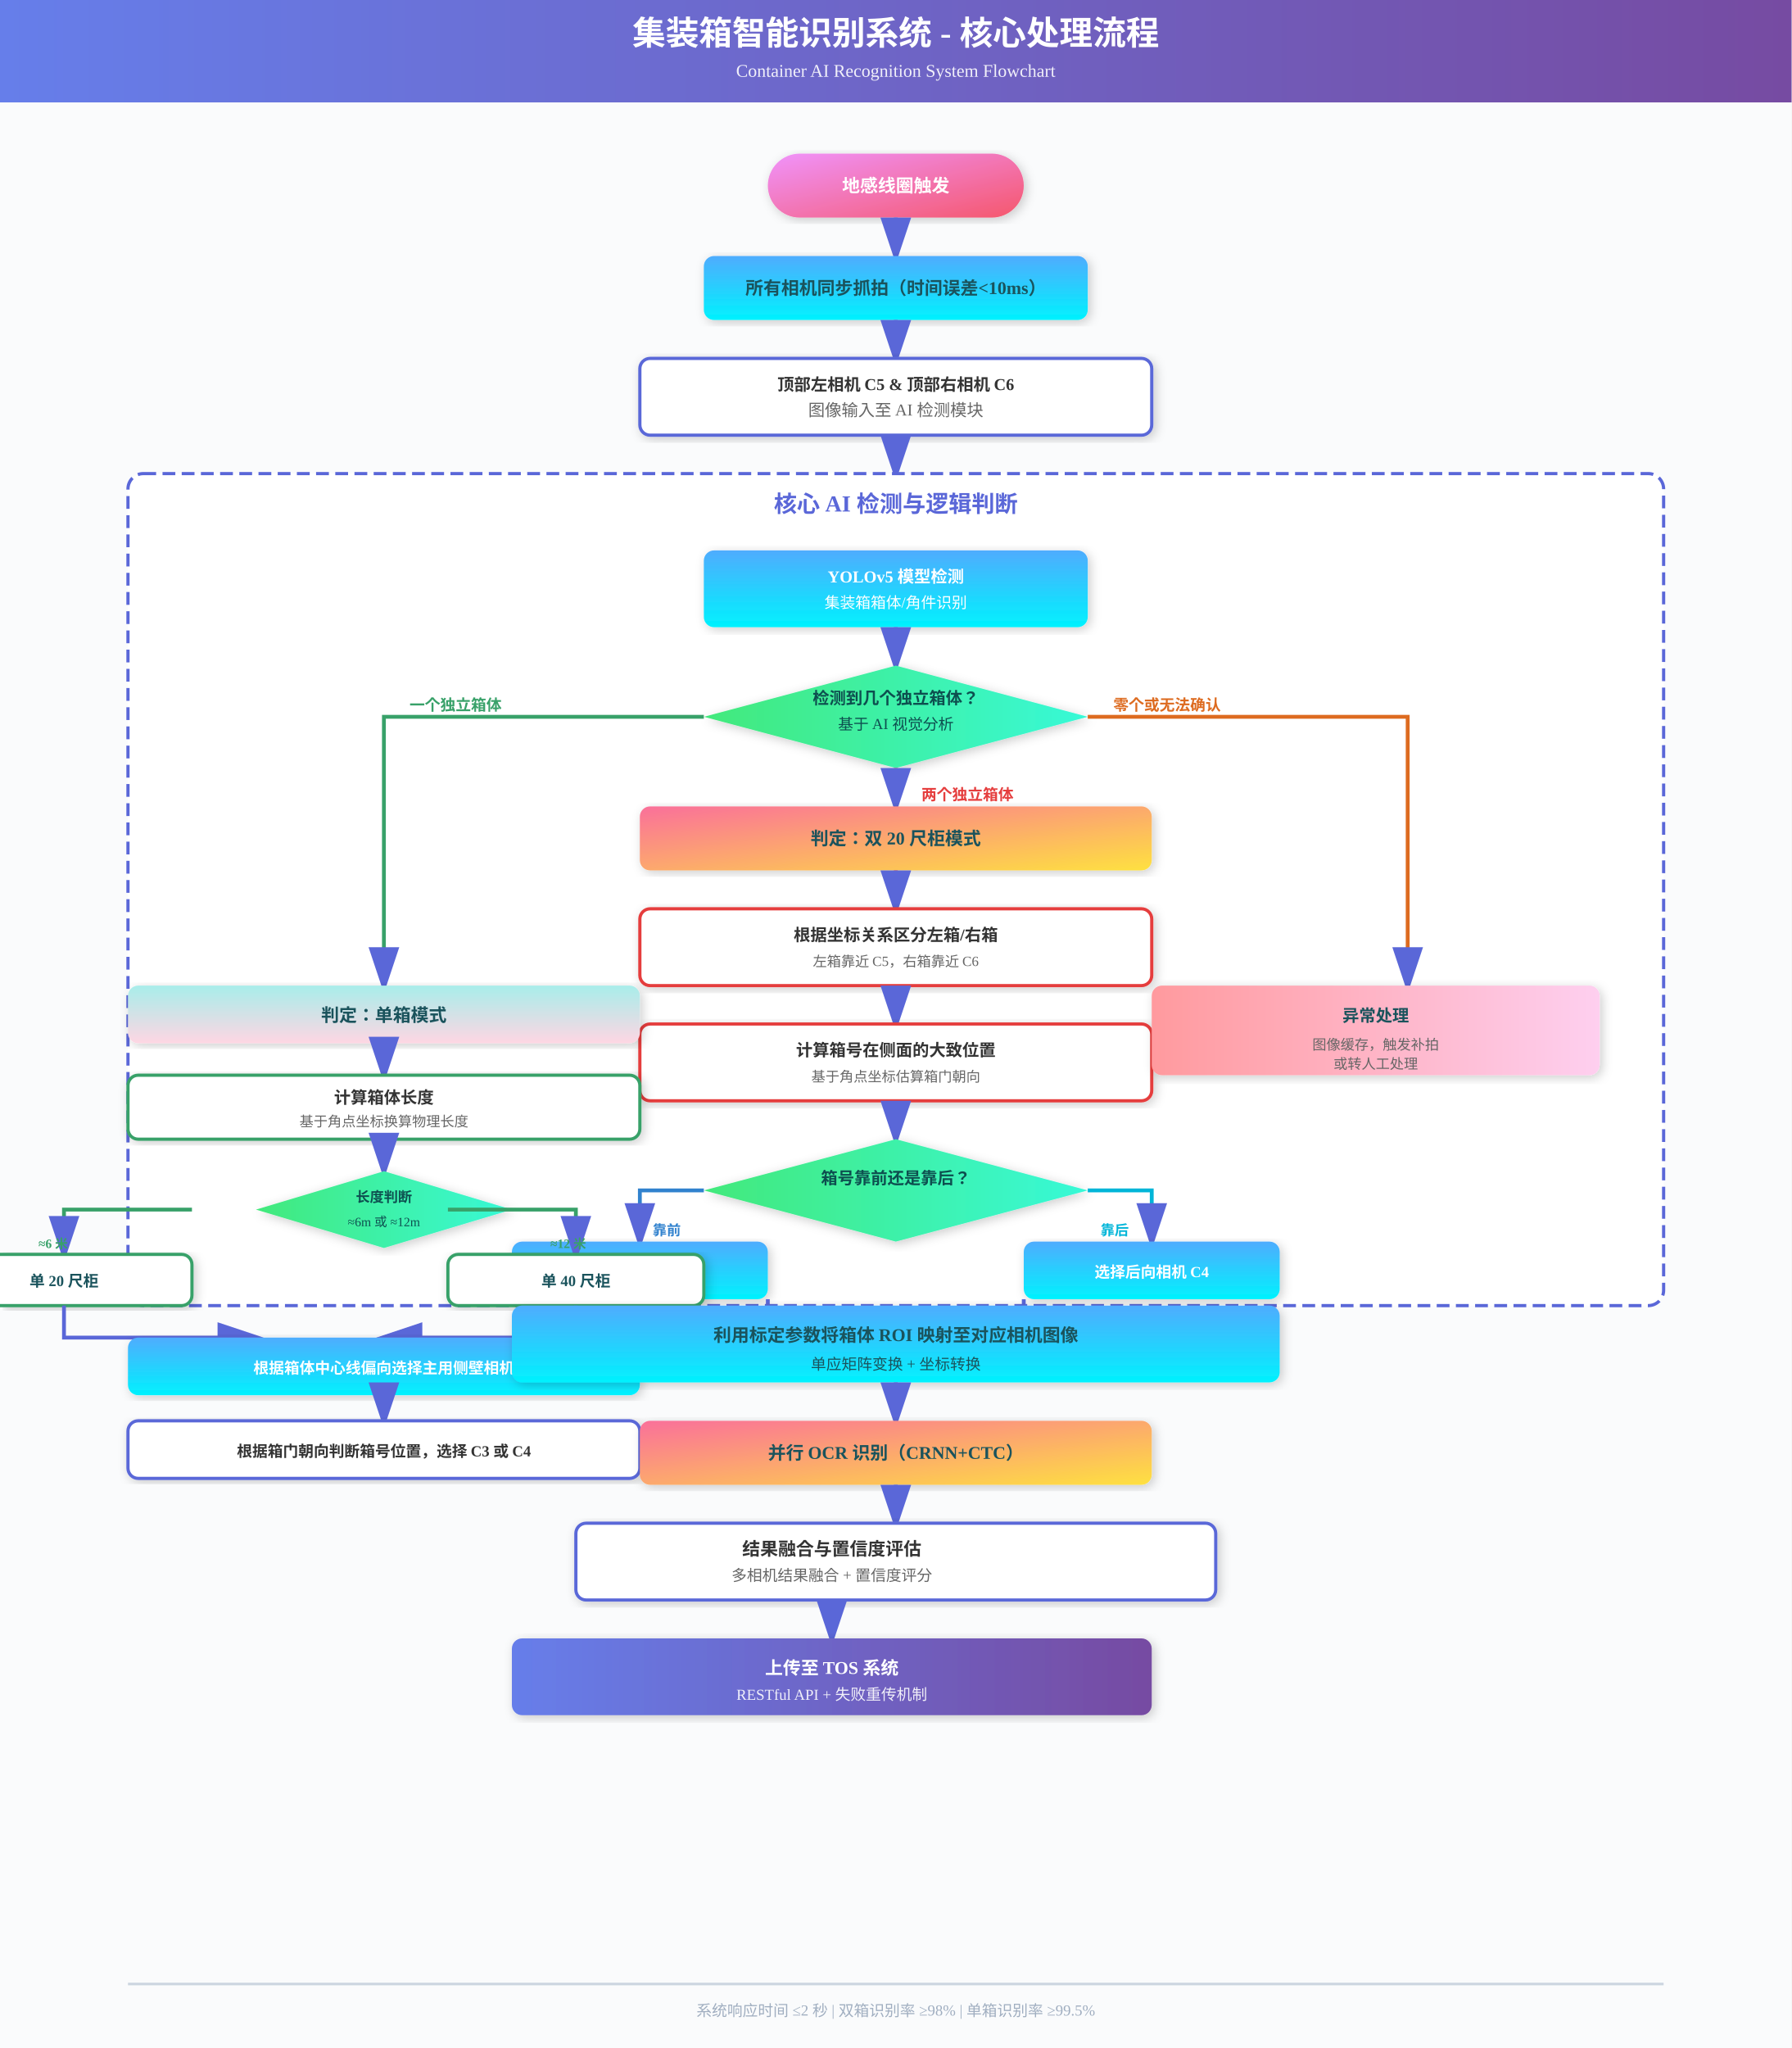
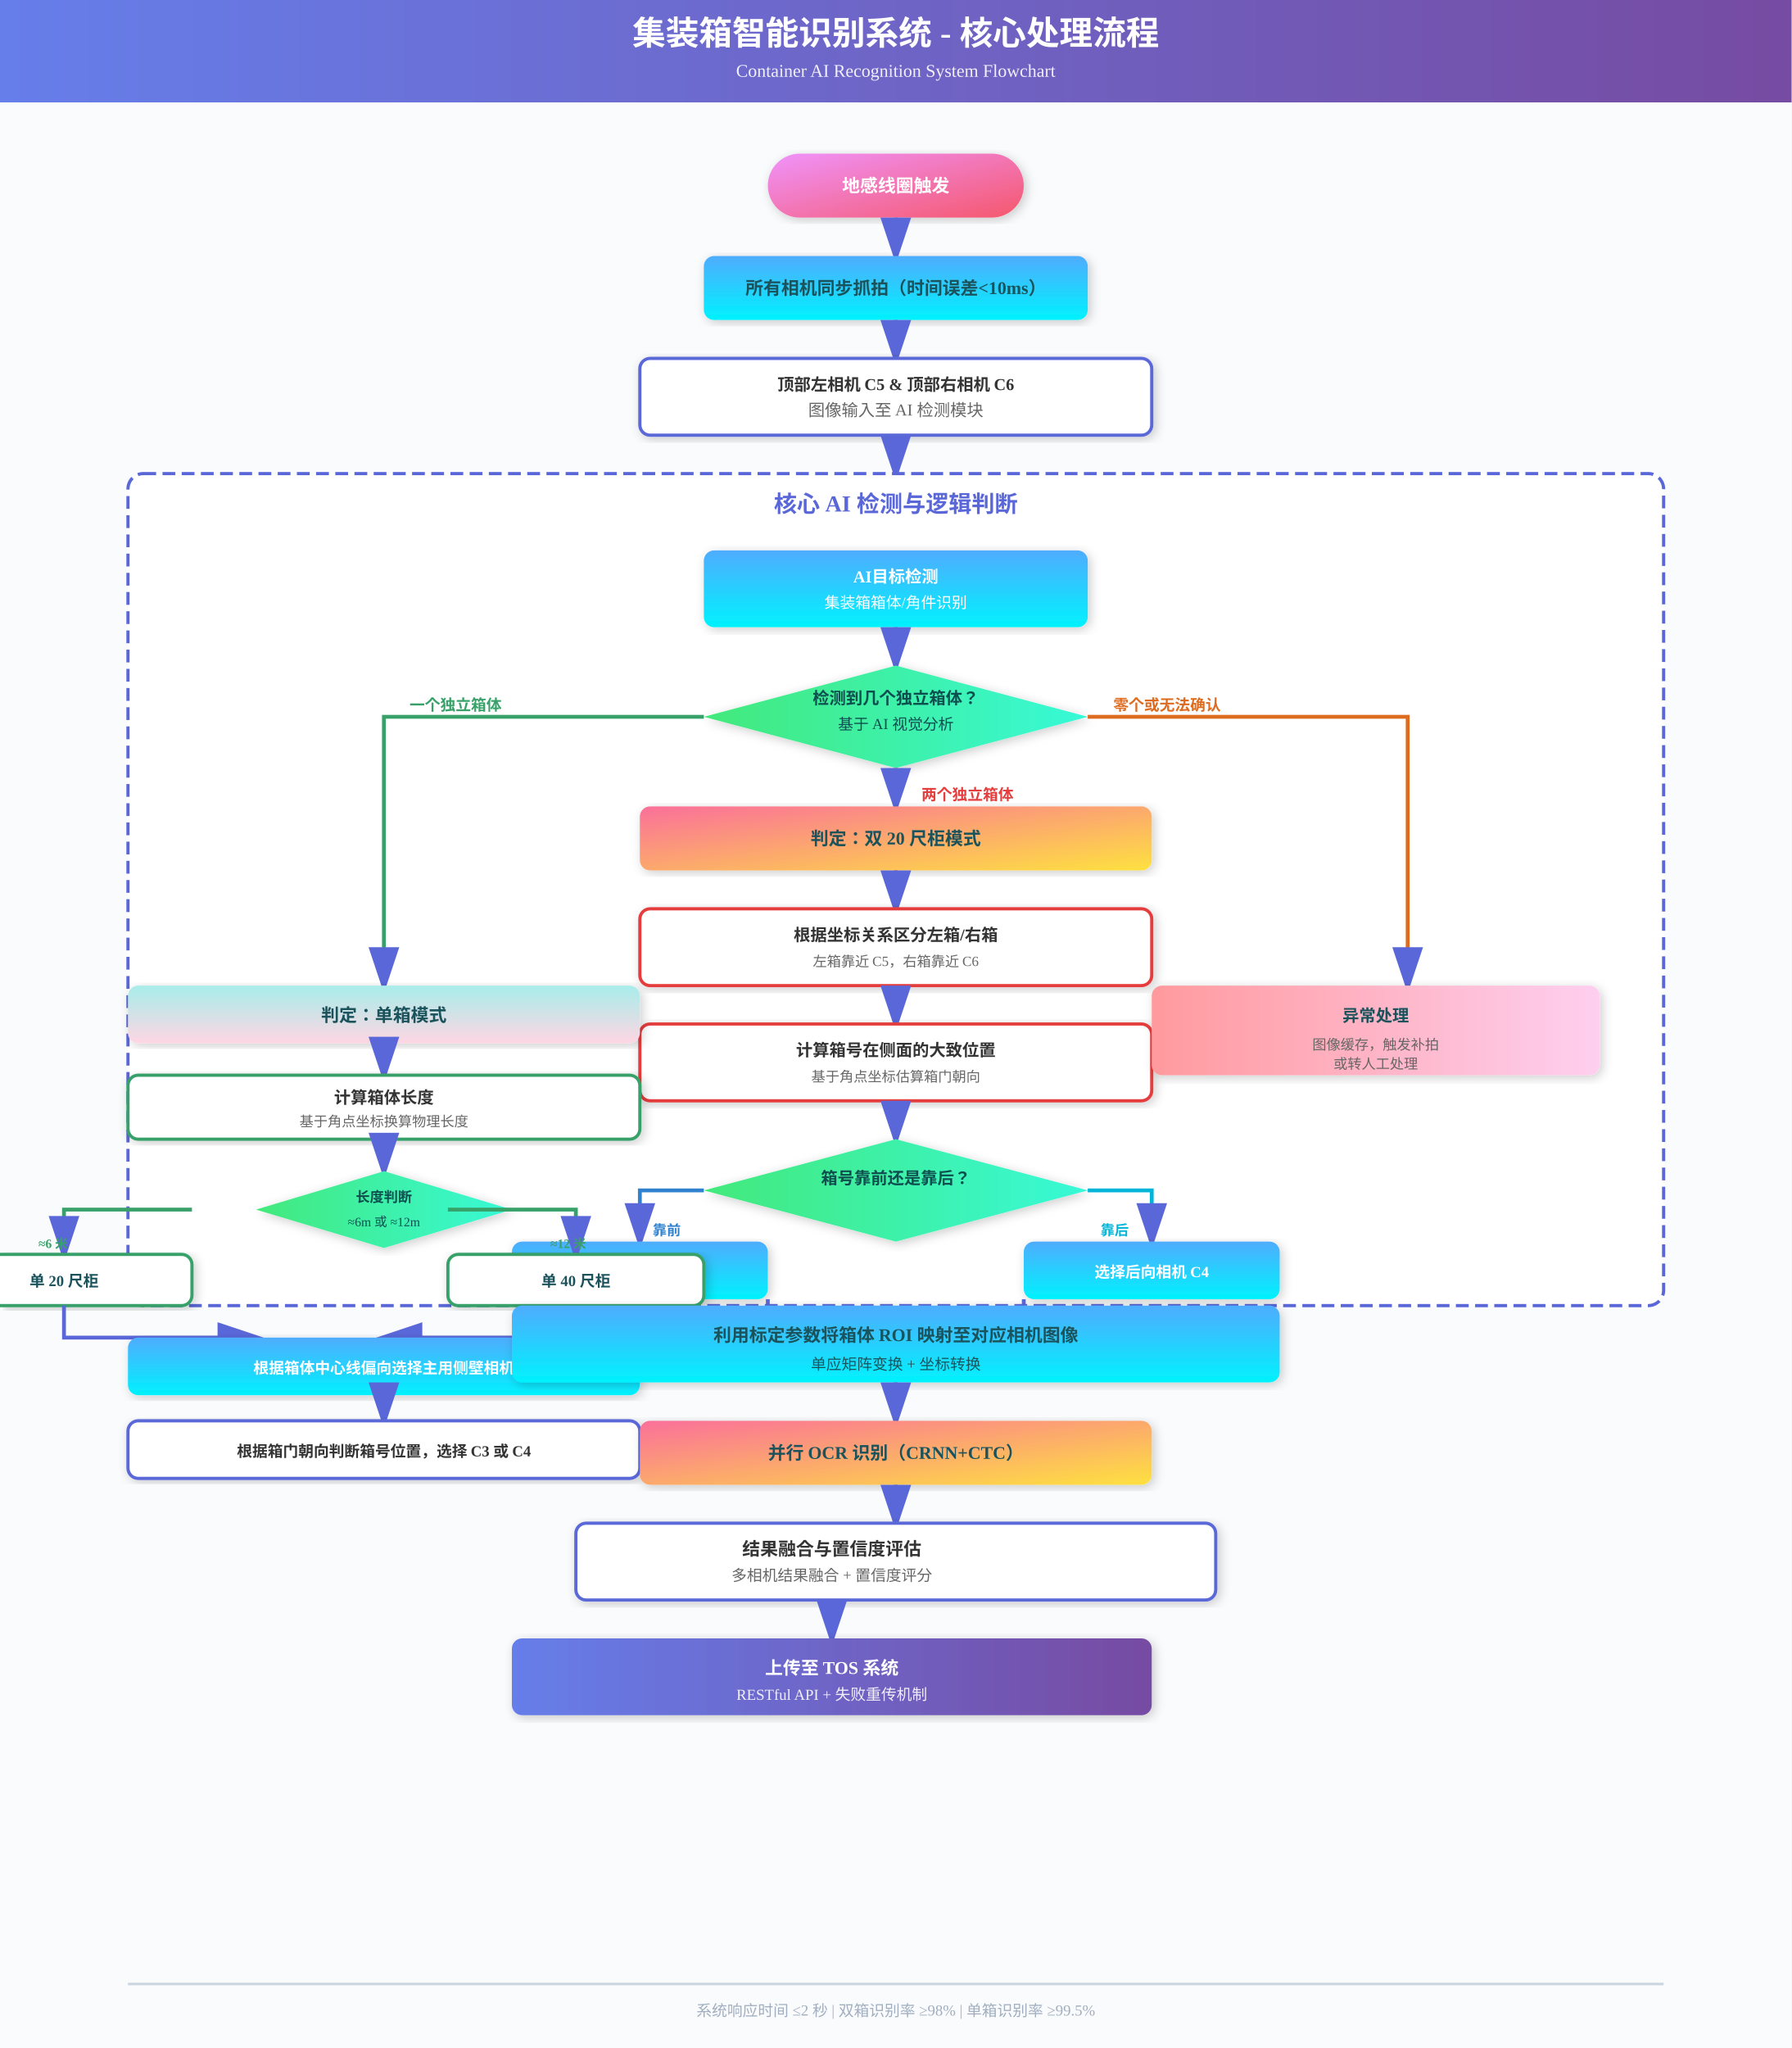
<svg xmlns="http://www.w3.org/2000/svg" width="1400" height="1600">
  <defs>
    <linearGradient id="titleGrad" x1="0%" y1="0%" x2="100%" y2="0%">
      <stop offset="0%" style="stop-color:#667eea;stop-opacity:1" />
      <stop offset="100%" style="stop-color:#764ba2;stop-opacity:1" />
    </linearGradient>
    <linearGradient id="startGrad" x1="0%" y1="0%" x2="100%" y2="100%">
      <stop offset="0%" style="stop-color:#f093fb;stop-opacity:1" />
      <stop offset="100%" style="stop-color:#f5576c;stop-opacity:1" />
    </linearGradient>
    <linearGradient id="processGrad" x1="0%" y1="0%" x2="0%" y2="100%">
      <stop offset="0%" style="stop-color:#4facfe;stop-opacity:1" />
      <stop offset="100%" style="stop-color:#00f2fe;stop-opacity:1" />
    </linearGradient>
    <linearGradient id="decisionGrad" x1="0%" y1="0%" x2="100%" y2="0%">
      <stop offset="0%" style="stop-color:#43e97b;stop-opacity:1" />
      <stop offset="100%" style="stop-color:#38f9d7;stop-opacity:1" />
    </linearGradient>
    <linearGradient id="dualGrad" x1="0%" y1="0%" x2="100%" y2="100%">
      <stop offset="0%" style="stop-color:#fa709a;stop-opacity:1" />
      <stop offset="100%" style="stop-color:#fee140;stop-opacity:1" />
    </linearGradient>
    <linearGradient id="singleGrad" x1="0%" y1="0%" x2="0%" y2="100%">
      <stop offset="0%" style="stop-color:#a8edea;stop-opacity:1" />
      <stop offset="100%" style="stop-color:#fed6e3;stop-opacity:1" />
    </linearGradient>
    <linearGradient id="errorGrad" x1="0%" y1="0%" x2="100%" y2="0%">
      <stop offset="0%" style="stop-color:#ff9a9e;stop-opacity:1" />
      <stop offset="100%" style="stop-color:#fecfef;stop-opacity:1" />
    </linearGradient>
    <filter id="shadow">
      <feDropShadow dx="2" dy="2" stdDeviation="4" flood-opacity="0.2" />
    </filter>
    <marker id="arrowHead" markerWidth="12" markerHeight="8" refX="10" refY="4" orient="auto">
      <polygon points="0 0, 12 4, 0 8" fill="#5a67d8" />
    </marker>
  </defs>
  <rect width="1400" height="1600" fill="#fafbfc" />
  <g transform="translate(0, 0)">
    <rect width="1400" height="80" fill="url(#titleGrad)" />
    <text x="700" y="35" text-anchor="middle" font-size="26" fill="white" font-weight="bold">
      集装箱智能识别系统 - 核心处理流程
    </text>
    <text x="700" y="60" text-anchor="middle" font-size="14" fill="rgba(255,255,255,0.9)">
      Container AI Recognition System Flowchart
    </text>
  </g>
  <g transform="translate(600, 120)">
    <rect x="0" y="0" width="200" height="50" rx="25" fill="url(#startGrad)" filter="url(#shadow)" />
    <text x="100" y="30" text-anchor="middle" font-size="14" fill="white" font-weight="bold">地感线圈触发</text>
  </g>
  <line x1="700" y1="170" x2="700" y2="200" stroke="#5a67d8" stroke-width="3" marker-end="url(#arrowHead)" />
  <g transform="translate(550, 200)">
    <rect x="0" y="0" width="300" height="50" rx="8" fill="url(#processGrad)" filter="url(#shadow)" />
    <text x="150" y="30" text-anchor="middle" font-size="14" fill="#1a535c" font-weight="bold">所有相机同步抓拍（时间误差&lt;10ms）</text>
  </g>
  <line x1="700" y1="250" x2="700" y2="280" stroke="#5a67d8" stroke-width="3" marker-end="url(#arrowHead)" />
  <g transform="translate(500, 280)">
    <rect x="0" y="0" width="400" height="60" rx="8" fill="white" stroke="#5a67d8" stroke-width="2.5" filter="url(#shadow)" />
    <text x="200" y="25" text-anchor="middle" font-size="13" fill="#333" font-weight="bold">顶部左相机 C5 &amp; 顶部右相机 C6</text>
    <text x="200" y="45" text-anchor="middle" font-size="13" fill="#666">图像输入至 AI 检测模块</text>
  </g>
  <line x1="700" y1="340" x2="700" y2="370" stroke="#5a67d8" stroke-width="3" marker-end="url(#arrowHead)" />
  <g transform="translate(100, 370)">
    <rect x="0" y="0" width="1200" height="650" rx="12" fill="white" stroke="#5a67d8" stroke-width="2.5" stroke-dasharray="10,5" />
    <text x="600" y="30" text-anchor="middle" font-size="18" fill="#5a67d8" font-weight="bold">核心 AI 检测与逻辑判断</text>
    <g transform="translate(450, 60)">
      <rect x="0" y="0" width="300" height="60" rx="8" fill="url(#processGrad)" filter="url(#shadow)" />
-       <text x="150" y="25" text-anchor="middle" font-size="13" fill="white" font-weight="bold">YOLOv5 模型检测</text>
+       <text x="150" y="25" text-anchor="middle" font-size="13" fill="white" font-weight="bold">AI目标检测</text>
      <text x="150" y="45" text-anchor="middle" font-size="12" fill="white">集装箱箱体/角件识别</text>
    </g>
    <line x1="600" y1="120" x2="600" y2="150" stroke="#5a67d8" stroke-width="3" marker-end="url(#arrowHead)" />
    <g transform="translate(450, 150)">
      <polygon points="150,0 300,40 150,80 0,40" fill="url(#decisionGrad)" filter="url(#shadow)" />
      <text x="150" y="30" text-anchor="middle" font-size="13" fill="#0d4f4f" font-weight="bold">检测到几个独立箱体？</text>
      <text x="150" y="50" text-anchor="middle" font-size="12" fill="#0d4f4f">基于 AI 视觉分析</text>
    </g>
    <line x1="600" y1="230" x2="600" y2="260" stroke="#e53e3e" stroke-width="3" marker-end="url(#arrowHead)" />
    <text x="620" y="255" font-size="12" fill="#e53e3e" font-weight="bold">两个独立箱体</text>
    <polyline points="450,190 200,190 200,400" fill="none" stroke="#38a169" stroke-width="3" marker-end="url(#arrowHead)" />
    <text x="220" y="185" font-size="12" fill="#38a169" font-weight="bold">一个独立箱体</text>
    <polyline points="750,190 1000,190 1000,400" fill="none" stroke="#dd6b20" stroke-width="3" marker-end="url(#arrowHead)" />
    <text x="770" y="185" font-size="12" fill="#dd6b20" font-weight="bold">零个或无法确认</text>
    <g transform="translate(400, 260)">
      <rect x="0" y="0" width="400" height="50" rx="8" fill="url(#dualGrad)" filter="url(#shadow)" />
      <text x="200" y="30" text-anchor="middle" font-size="14" fill="#1a535c" font-weight="bold">判定：双 20 尺柜模式</text>
      <line x1="200" y1="50" x2="200" y2="80" stroke="#e53e3e" stroke-width="3" marker-end="url(#arrowHead)" />
      <rect x="0" y="80" width="400" height="60" rx="8" fill="white" stroke="#e53e3e" stroke-width="2.5" filter="url(#shadow)" />
      <text x="200" y="105" text-anchor="middle" font-size="13" fill="#333" font-weight="bold">根据坐标关系区分左箱/右箱</text>
      <text x="200" y="125" text-anchor="middle" font-size="11" fill="#666">左箱靠近 C5，右箱靠近 C6</text>
      <line x1="200" y1="140" x2="200" y2="170" stroke="#e53e3e" stroke-width="3" marker-end="url(#arrowHead)" />
      <rect x="0" y="170" width="400" height="60" rx="8" fill="white" stroke="#e53e3e" stroke-width="2.5" filter="url(#shadow)" />
      <text x="200" y="195" text-anchor="middle" font-size="13" fill="#333" font-weight="bold">计算箱号在侧面的大致位置</text>
      <text x="200" y="215" text-anchor="middle" font-size="11" fill="#666">基于角点坐标估算箱门朝向</text>
      <line x1="200" y1="230" x2="200" y2="260" stroke="#e53e3e" stroke-width="3" marker-end="url(#arrowHead)" />
      <g transform="translate(50, 260)">
        <polygon points="150,0 300,40 150,80 0,40" fill="url(#decisionGrad)" filter="url(#shadow)" />
        <text x="150" y="35" text-anchor="middle" font-size="13" fill="#0d4f4f" font-weight="bold">箱号靠前还是靠后？</text>
      </g>
      <polyline points="50,300 0,300 0,340" fill="none" stroke="#3182ce" stroke-width="3" marker-end="url(#arrowHead)" />
      <text x="10" y="335" font-size="11" fill="#3182ce" font-weight="bold">靠前</text>
      <polyline points="350,300 400,300 400,340" fill="none" stroke="#00b5d8" stroke-width="3" marker-end="url(#arrowHead)" />
      <text x="360" y="335" font-size="11" fill="#00b5d8" font-weight="bold">靠后</text>
      <rect x="-100" y="340" width="200" height="45" rx="8" fill="url(#processGrad)" filter="url(#shadow)" />
      <text x="0" y="368" text-anchor="middle" font-size="12" fill="white" font-weight="bold">选择前向相机 C3</text>
      <rect x="300" y="340" width="200" height="45" rx="8" fill="url(#processGrad)" filter="url(#shadow)" />
      <text x="400" y="368" text-anchor="middle" font-size="12" fill="white" font-weight="bold">选择后向相机 C4</text>
      <polyline points="100,385 100,415 200,415" fill="none" stroke="#5a67d8" stroke-width="3" marker-end="url(#arrowHead)" />
      <polyline points="300,385 300,415 200,415" fill="none" stroke="#5a67d8" stroke-width="3" marker-end="url(#arrowHead)" />
    </g>
    <g transform="translate(0, 400)">
      <rect x="0" y="0" width="400" height="45" rx="8" fill="url(#singleGrad)" filter="url(#shadow)" />
      <text x="200" y="28" text-anchor="middle" font-size="14" fill="#1a535c" font-weight="bold">判定：单箱模式</text>
      <line x1="200" y1="45" x2="200" y2="70" stroke="#38a169" stroke-width="3" marker-end="url(#arrowHead)" />
      <rect x="0" y="70" width="400" height="50" rx="8" fill="white" stroke="#38a169" stroke-width="2.5" filter="url(#shadow)" />
      <text x="200" y="92" text-anchor="middle" font-size="13" fill="#333" font-weight="bold">计算箱体长度</text>
      <text x="200" y="110" text-anchor="middle" font-size="11" fill="#666">基于角点坐标换算物理长度</text>
      <line x1="200" y1="120" x2="200" y2="145" stroke="#38a169" stroke-width="3" marker-end="url(#arrowHead)" />
      <g transform="translate(50, 145)">
        <polygon points="150,0 250,30 150,60 50,30" fill="url(#decisionGrad)" filter="url(#shadow)" />
        <text x="150" y="24" text-anchor="middle" font-size="11" fill="#0d4f4f" font-weight="bold">长度判断</text>
        <text x="150" y="43" text-anchor="middle" font-size="10" fill="#0d4f4f">≈6m 或 ≈12m</text>
      </g>
      <polyline points="50,175 -50,175 -50,210" fill="none" stroke="#38a169" stroke-width="3" marker-end="url(#arrowHead)" />
      <text x="-70" y="205" font-size="10" fill="#38a169" font-weight="bold">≈6 米</text>
      <polyline points="250,175 350,175 350,210" fill="none" stroke="#38a169" stroke-width="3" marker-end="url(#arrowHead)" />
      <text x="330" y="205" font-size="10" fill="#38a169" font-weight="bold">≈12 米</text>
      <rect x="-150" y="210" width="200" height="40" rx="8" fill="white" stroke="#38a169" stroke-width="2.5" filter="url(#shadow)" />
      <text x="-50" y="235" text-anchor="middle" font-size="12" fill="#1a535c" font-weight="bold">单 20 尺柜</text>
      <rect x="250" y="210" width="200" height="40" rx="8" fill="white" stroke="#38a169" stroke-width="2.5" filter="url(#shadow)" />
      <text x="350" y="235" text-anchor="middle" font-size="12" fill="#1a535c" font-weight="bold">单 40 尺柜</text>
      <polyline points="-50,250 -50,275 100,275" fill="none" stroke="#5a67d8" stroke-width="3" marker-end="url(#arrowHead)" />
      <polyline points="350,250 350,275 200,275" fill="none" stroke="#5a67d8" stroke-width="3" marker-end="url(#arrowHead)" />
      <rect x="0" y="275" width="400" height="45" rx="8" fill="url(#processGrad)" filter="url(#shadow)" />
      <text x="200" y="303" text-anchor="middle" font-size="12" fill="white" font-weight="bold">根据箱体中心线偏向选择主用侧壁相机</text>
      <line x1="200" y1="320" x2="200" y2="340" stroke="#5a67d8" stroke-width="3" marker-end="url(#arrowHead)" />
      <rect x="0" y="340" width="400" height="45" rx="8" fill="white" stroke="#5a67d8" stroke-width="2.5" filter="url(#shadow)" />
      <text x="200" y="368" text-anchor="middle" font-size="12" fill="#333" font-weight="bold">根据箱门朝向判断箱号位置，选择 C3 或 C4</text>
    </g>
    <g transform="translate(800, 400)">
      <rect x="0" y="0" width="350" height="70" rx="8" fill="url(#errorGrad)" filter="url(#shadow)" />
      <text x="175" y="28" text-anchor="middle" font-size="13" fill="#1a535c" font-weight="bold">异常处理</text>
      <text x="175" y="50" text-anchor="middle" font-size="11" fill="#666">图像缓存，触发补拍</text>
      <text x="175" y="65" text-anchor="middle" font-size="11" fill="#666">或转人工处理</text>
    </g>
  </g>
  <g transform="translate(400, 1020)">
    <rect x="0" y="0" width="600" height="60" rx="8" fill="url(#processGrad)" filter="url(#shadow)" />
    <text x="300" y="28" text-anchor="middle" font-size="14" fill="#1a535c" font-weight="bold">利用标定参数将箱体 ROI 映射至对应相机图像</text>
    <text x="300" y="50" text-anchor="middle" font-size="12" fill="#1a535c">单应矩阵变换 + 坐标转换</text>
    <line x1="300" y1="60" x2="300" y2="90" stroke="#5a67d8" stroke-width="3" marker-end="url(#arrowHead)" />
    <rect x="100" y="90" width="400" height="50" rx="8" fill="url(#dualGrad)" filter="url(#shadow)" />
    <text x="300" y="120" text-anchor="middle" font-size="14" fill="#1a535c" font-weight="bold">并行 OCR 识别（CRNN+CTC）</text>
    <line x1="300" y1="140" x2="300" y2="170" stroke="#5a67d8" stroke-width="3" marker-end="url(#arrowHead)" />
    <rect x="50" y="170" width="500" height="60" rx="8" fill="white" stroke="#5a67d8" stroke-width="2.5" filter="url(#shadow)" />
    <text x="250" y="195" text-anchor="middle" font-size="14" fill="#333" font-weight="bold">结果融合与置信度评估</text>
    <text x="250" y="215" text-anchor="middle" font-size="12" fill="#666">多相机结果融合 + 置信度评分</text>
    <line x1="250" y1="230" x2="250" y2="260" stroke="#5a67d8" stroke-width="3" marker-end="url(#arrowHead)" />
    <rect x="0" y="260" width="500" height="60" rx="8" fill="url(#titleGrad)" filter="url(#shadow)" />
    <text x="250" y="288" text-anchor="middle" font-size="14" fill="white" font-weight="bold">上传至 TOS 系统</text>
    <text x="250" y="308" text-anchor="middle" font-size="12" fill="rgba(255,255,255,0.9)">RESTful API + 失败重传机制</text>
  </g>
  <g transform="translate(0, 1550)">
    <line x1="100" y1="0" x2="1300" y2="0" stroke="#cbd5e0" stroke-width="2" />
    <text x="700" y="25" text-anchor="middle" font-size="12" fill="#a0aec0">
      系统响应时间 ≤2 秒 | 双箱识别率 ≥98% | 单箱识别率 ≥99.5%
    </text>
  </g>
</svg>
